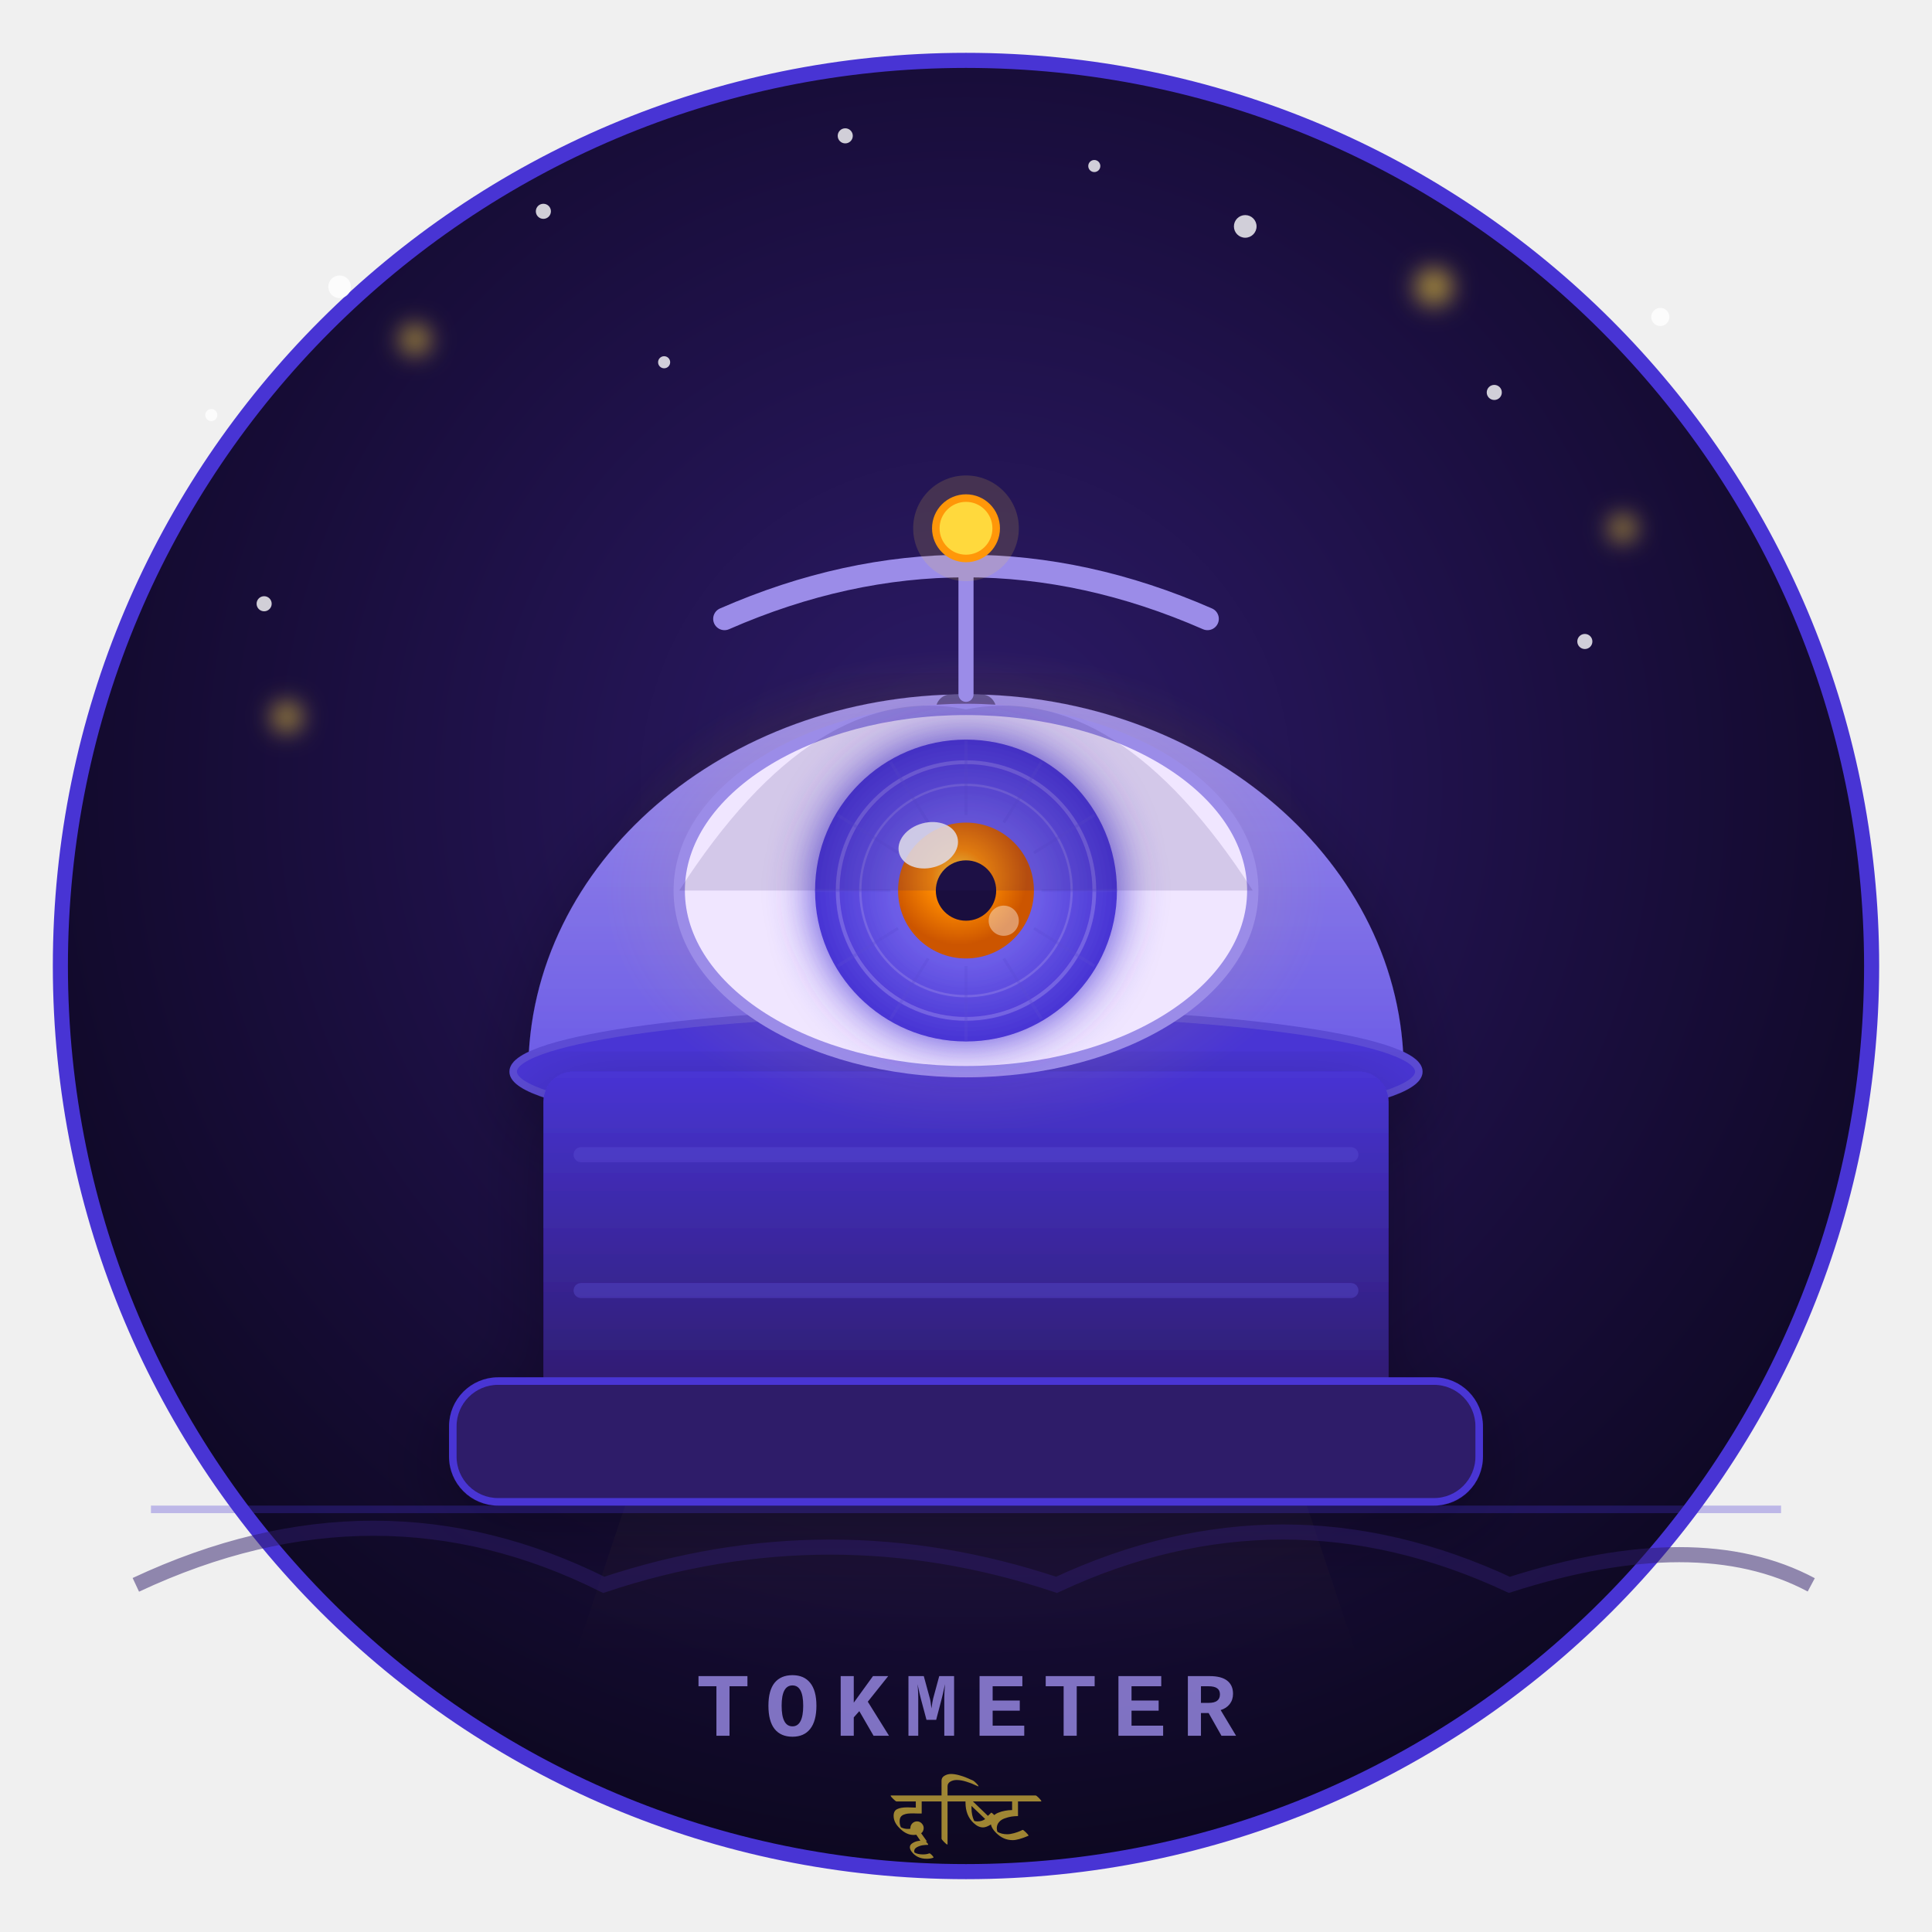
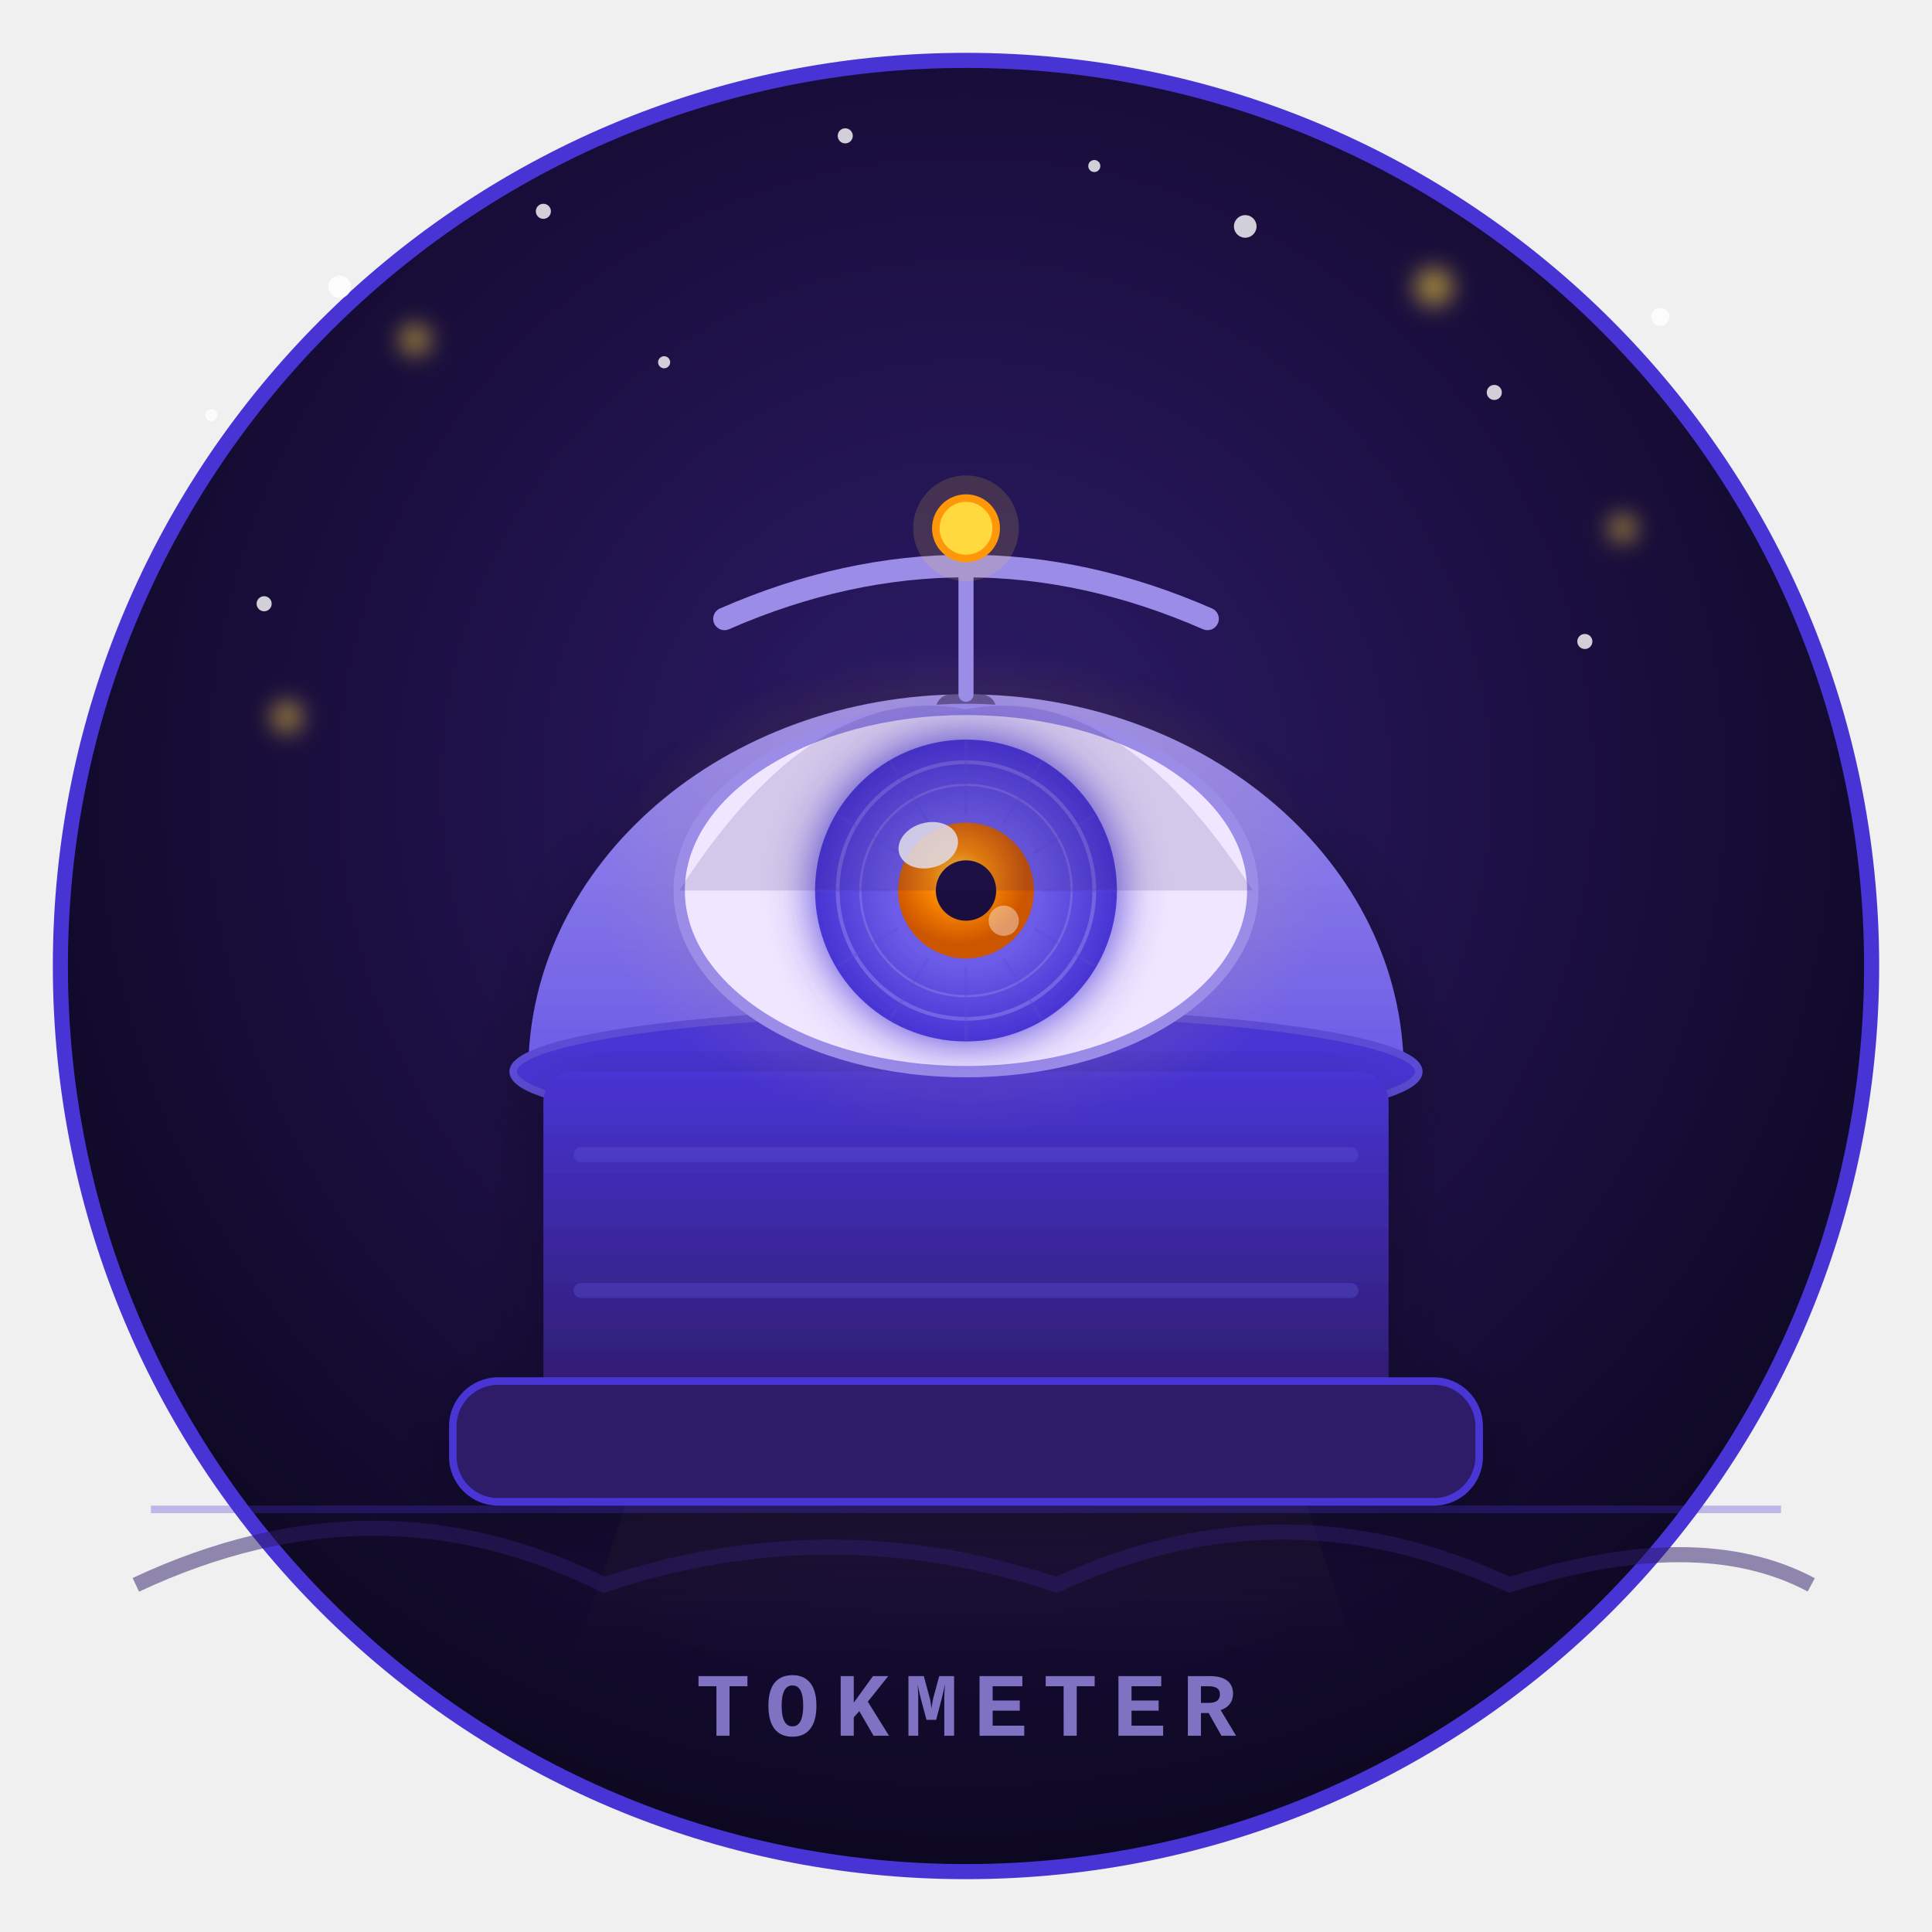
<svg xmlns="http://www.w3.org/2000/svg" viewBox="0 0 256 256" width="256" height="256">
  <defs>
    <radialGradient id="sky" cx="50%" cy="40%" r="60%">
      <stop offset="0%" stop-color="#2D1B69" />
      <stop offset="60%" stop-color="#1A0E3E" />
      <stop offset="100%" stop-color="#0D0821" />
    </radialGradient>
    <radialGradient id="iris-outer" cx="50%" cy="50%" r="50%">
      <stop offset="0%" stop-color="#7B68EE" />
      <stop offset="50%" stop-color="#6C5CE7" />
      <stop offset="100%" stop-color="#4834D4" />
    </radialGradient>
    <radialGradient id="pupil" cx="45%" cy="40%" r="50%">
      <stop offset="0%" stop-color="#FFD93D" />
      <stop offset="40%" stop-color="#FF8C00" />
      <stop offset="100%" stop-color="#CC5500" />
    </radialGradient>
    <linearGradient id="dome" x1="0" y1="0" x2="0" y2="1">
      <stop offset="0%" stop-color="#9B8CE8" />
      <stop offset="100%" stop-color="#6C5CE7" />
    </linearGradient>
    <linearGradient id="base" x1="0" y1="0" x2="0" y2="1">
      <stop offset="0%" stop-color="#4834D4" />
      <stop offset="100%" stop-color="#2D1B69" />
    </linearGradient>
    <radialGradient id="eye-glow" cx="50%" cy="50%" r="50%">
      <stop offset="0%" stop-color="#FFD93D" stop-opacity="0.3" />
      <stop offset="100%" stop-color="#FFD93D" stop-opacity="0" />
    </radialGradient>
    <linearGradient id="beam" x1="0" y1="0" x2="0" y2="1">
      <stop offset="0%" stop-color="#FFD93D" stop-opacity="0.4" />
      <stop offset="100%" stop-color="#FFD93D" stop-opacity="0" />
    </linearGradient>
    <filter id="shadow" x="-10%" y="-10%" width="130%" height="140%">
      <feDropShadow dx="0" dy="3" stdDeviation="5" flood-color="#000" flood-opacity="0.3" />
    </filter>
    <filter id="glow" x="-30%" y="-30%" width="160%" height="160%">
      <feGaussianBlur in="SourceGraphic" stdDeviation="3" result="blur" />
      <feMerge>
        <feMergeNode in="blur" />
        <feMergeNode in="SourceGraphic" />
      </feMerge>
    </filter>
    <filter id="star-glow" x="-50%" y="-50%" width="200%" height="200%">
      <feGaussianBlur in="SourceGraphic" stdDeviation="1.5" />
    </filter>
  </defs>
  <circle cx="128" cy="128" r="120" fill="url(#sky)" stroke="#4834D4" stroke-width="2" />
  <g fill="#FFF" opacity="0.8">
    <circle cx="45" cy="38" r="1.5" />
    <circle cx="198" cy="52" r="1" />
    <circle cx="72" cy="28" r="1" />
    <circle cx="165" cy="30" r="1.5" />
    <circle cx="210" cy="85" r="1" />
    <circle cx="35" cy="80" r="1" />
    <circle cx="88" cy="48" r="0.8" />
    <circle cx="145" cy="22" r="0.8" />
    <circle cx="220" cy="42" r="1.2" />
    <circle cx="28" cy="55" r="0.8" />
    <circle cx="112" cy="18" r="1" />
  </g>
  <g filter="url(#star-glow)" fill="#FFD93D" opacity="0.6">
    <circle cx="55" cy="45" r="2" />
    <circle cx="190" cy="38" r="2.5" />
    <circle cx="215" cy="70" r="1.8" />
    <circle cx="38" cy="95" r="2" />
  </g>
  <path d="M 100 148 L 128 128 L 156 148 L 180 220 L 76 220 Z" fill="url(#beam)" opacity="0.35" />
  <g filter="url(#shadow)">
    <path d="M 70 142 A 58 50 0 0 1 186 142 L 186 142 L 70 142 Z" fill="url(#dome)" />
    <rect x="124" y="92" width="8" height="50" fill="#1A0E3E" opacity="0.5" rx="2" />
    <ellipse cx="128" cy="142" rx="60" ry="8" fill="#4834D4" stroke="#5B4BD4" stroke-width="1" />
  </g>
  <g filter="url(#shadow)">
    <rect x="72" y="142" width="112" height="45" rx="4" fill="url(#base)" />
    <rect x="76" y="152" width="104" height="2" rx="1" fill="#5B4BD4" opacity="0.4" />
    <rect x="76" y="170" width="104" height="2" rx="1" fill="#5B4BD4" opacity="0.4" />
    <rect x="60" y="183" width="136" height="16" rx="6" fill="#2D1B69" stroke="#4834D4" stroke-width="1" />
  </g>
  <g transform="translate(128, 118)">
    <ellipse cx="0" cy="0" rx="48" ry="32" fill="url(#eye-glow)" />
    <ellipse cx="0" cy="0" rx="38" ry="24" fill="#F0E6FF" stroke="#9B8CE8" stroke-width="1.5" />
    <circle cx="0" cy="0" r="20" fill="url(#iris-outer)" filter="url(#glow)" />
    <circle cx="0" cy="0" r="17" fill="none" stroke="#8B7AE8" stroke-width="0.5" opacity="0.6" />
    <circle cx="0" cy="0" r="14" fill="none" stroke="#9B8CE8" stroke-width="0.3" opacity="0.4" />
    <g stroke="#5B4BD4" stroke-width="0.4" opacity="0.3">
      <line x1="0" y1="-20" x2="0" y2="-10" />
      <line x1="10" y1="-17" x2="5" y2="-9" />
      <line x1="17" y1="-10" x2="9" y2="-5" />
      <line x1="20" y1="0" x2="10" y2="0" />
      <line x1="17" y1="10" x2="9" y2="5" />
      <line x1="10" y1="17" x2="5" y2="9" />
      <line x1="0" y1="20" x2="0" y2="10" />
      <line x1="-10" y1="17" x2="-5" y2="9" />
      <line x1="-17" y1="10" x2="-9" y2="5" />
      <line x1="-20" y1="0" x2="-10" y2="0" />
      <line x1="-17" y1="-10" x2="-9" y2="-5" />
      <line x1="-10" y1="-17" x2="-5" y2="-9" />
    </g>
    <circle cx="0" cy="0" r="9" fill="url(#pupil)" />
    <circle cx="0" cy="0" r="4" fill="#1A0E3E" />
    <ellipse cx="-5" cy="-6" rx="4" ry="3" fill="#FFF" opacity="0.85" transform="rotate(-15, -5, -6)" />
    <circle cx="5" cy="4" r="2" fill="#FFF" opacity="0.4" />
    <path d="M -38 0 Q -20 -28 0 -24 Q 20 -28 38 0" fill="#2D1B69" opacity="0.15" />
  </g>
  <path d="M 96 82 Q 128 68 160 82" fill="none" stroke="#9B8CE8" stroke-width="3" stroke-linecap="round" />
  <line x1="128" y1="92" x2="128" y2="72" stroke="#9B8CE8" stroke-width="2" stroke-linecap="round" />
  <circle cx="128" cy="70" r="4" fill="#FFD93D" stroke="#FF8C00" stroke-width="1" />
  <circle cx="128" cy="70" r="7" fill="#FFD93D" opacity="0.15" />
  <line x1="20" y1="200" x2="236" y2="200" stroke="#4834D4" stroke-width="1" opacity="0.3" />
  <path d="M 18 210 Q 50 195 80 210 Q 110 200 140 210 Q 170 196 200 210 Q 225 202 240 210" fill="none" stroke="#2D1B69" stroke-width="2" opacity="0.5" />
  <text x="128" y="230" text-anchor="middle" font-family="'Courier New', monospace" font-size="12" font-weight="bold" fill="#9B8CE8" letter-spacing="2" opacity="0.8">TOKMETER</text>
-   <text x="128" y="244" text-anchor="middle" font-family="serif" font-size="10" fill="#FFD93D" opacity="0.6">दृष्टि</text>
</svg>
